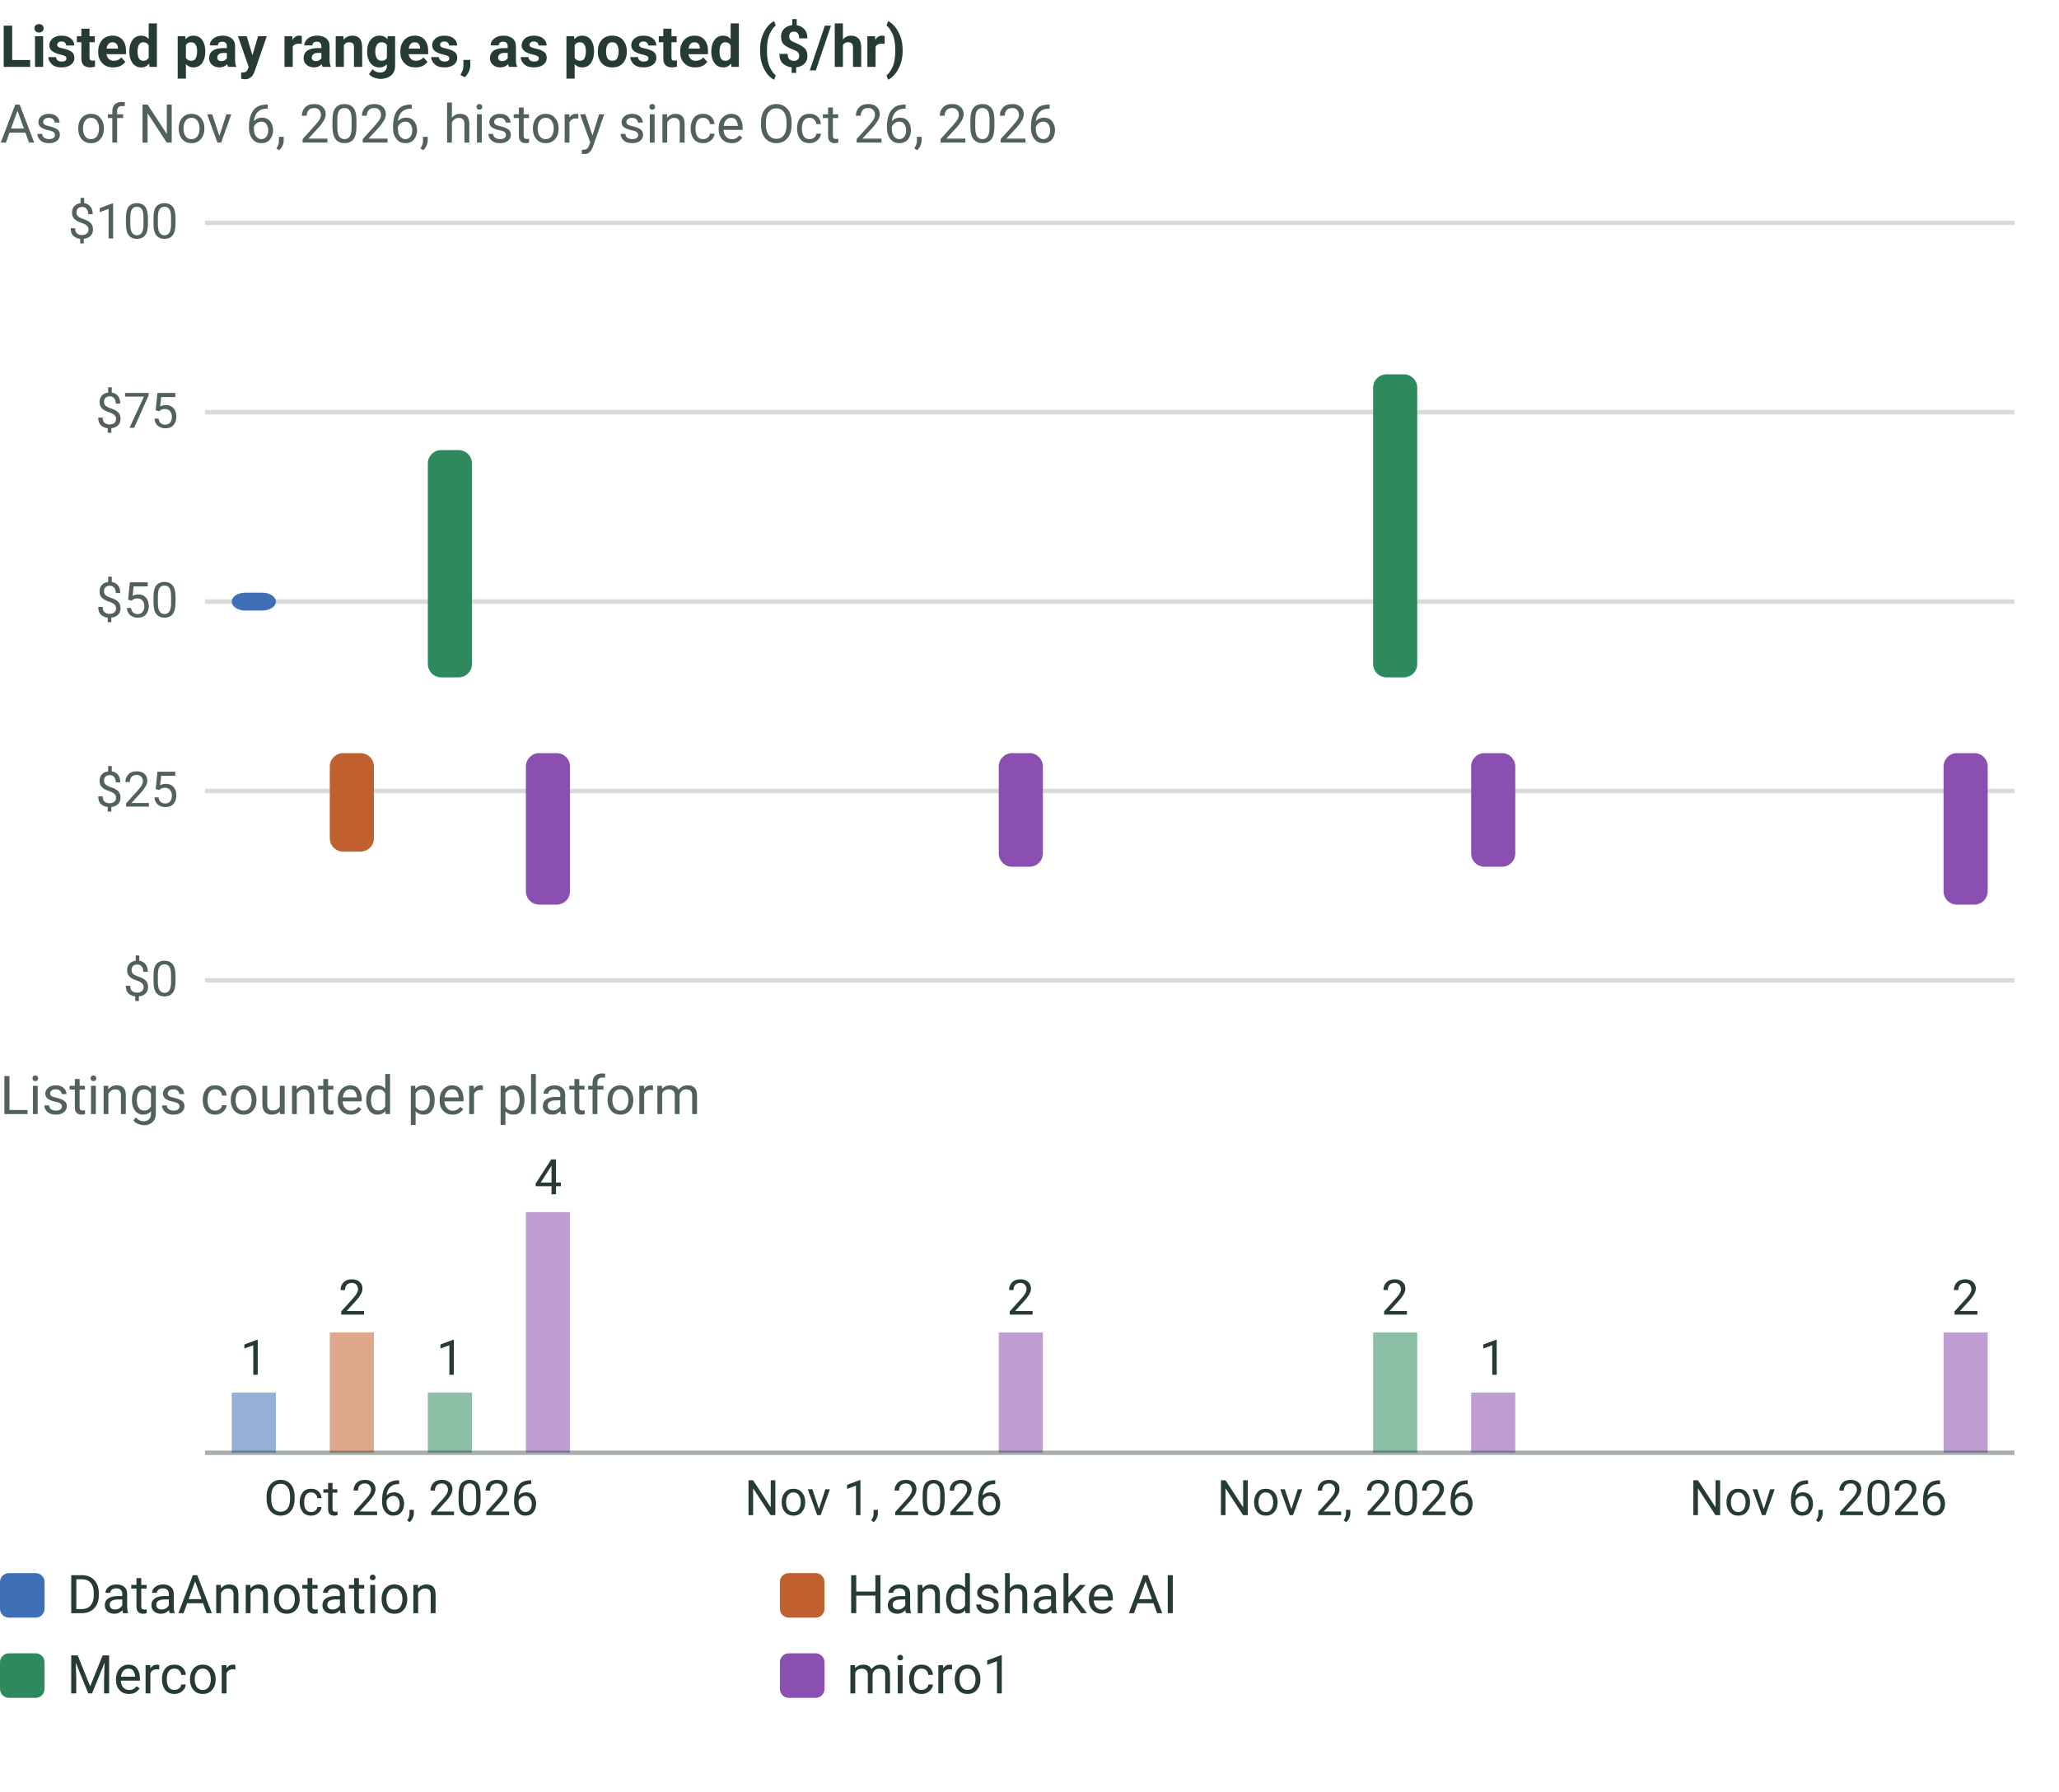
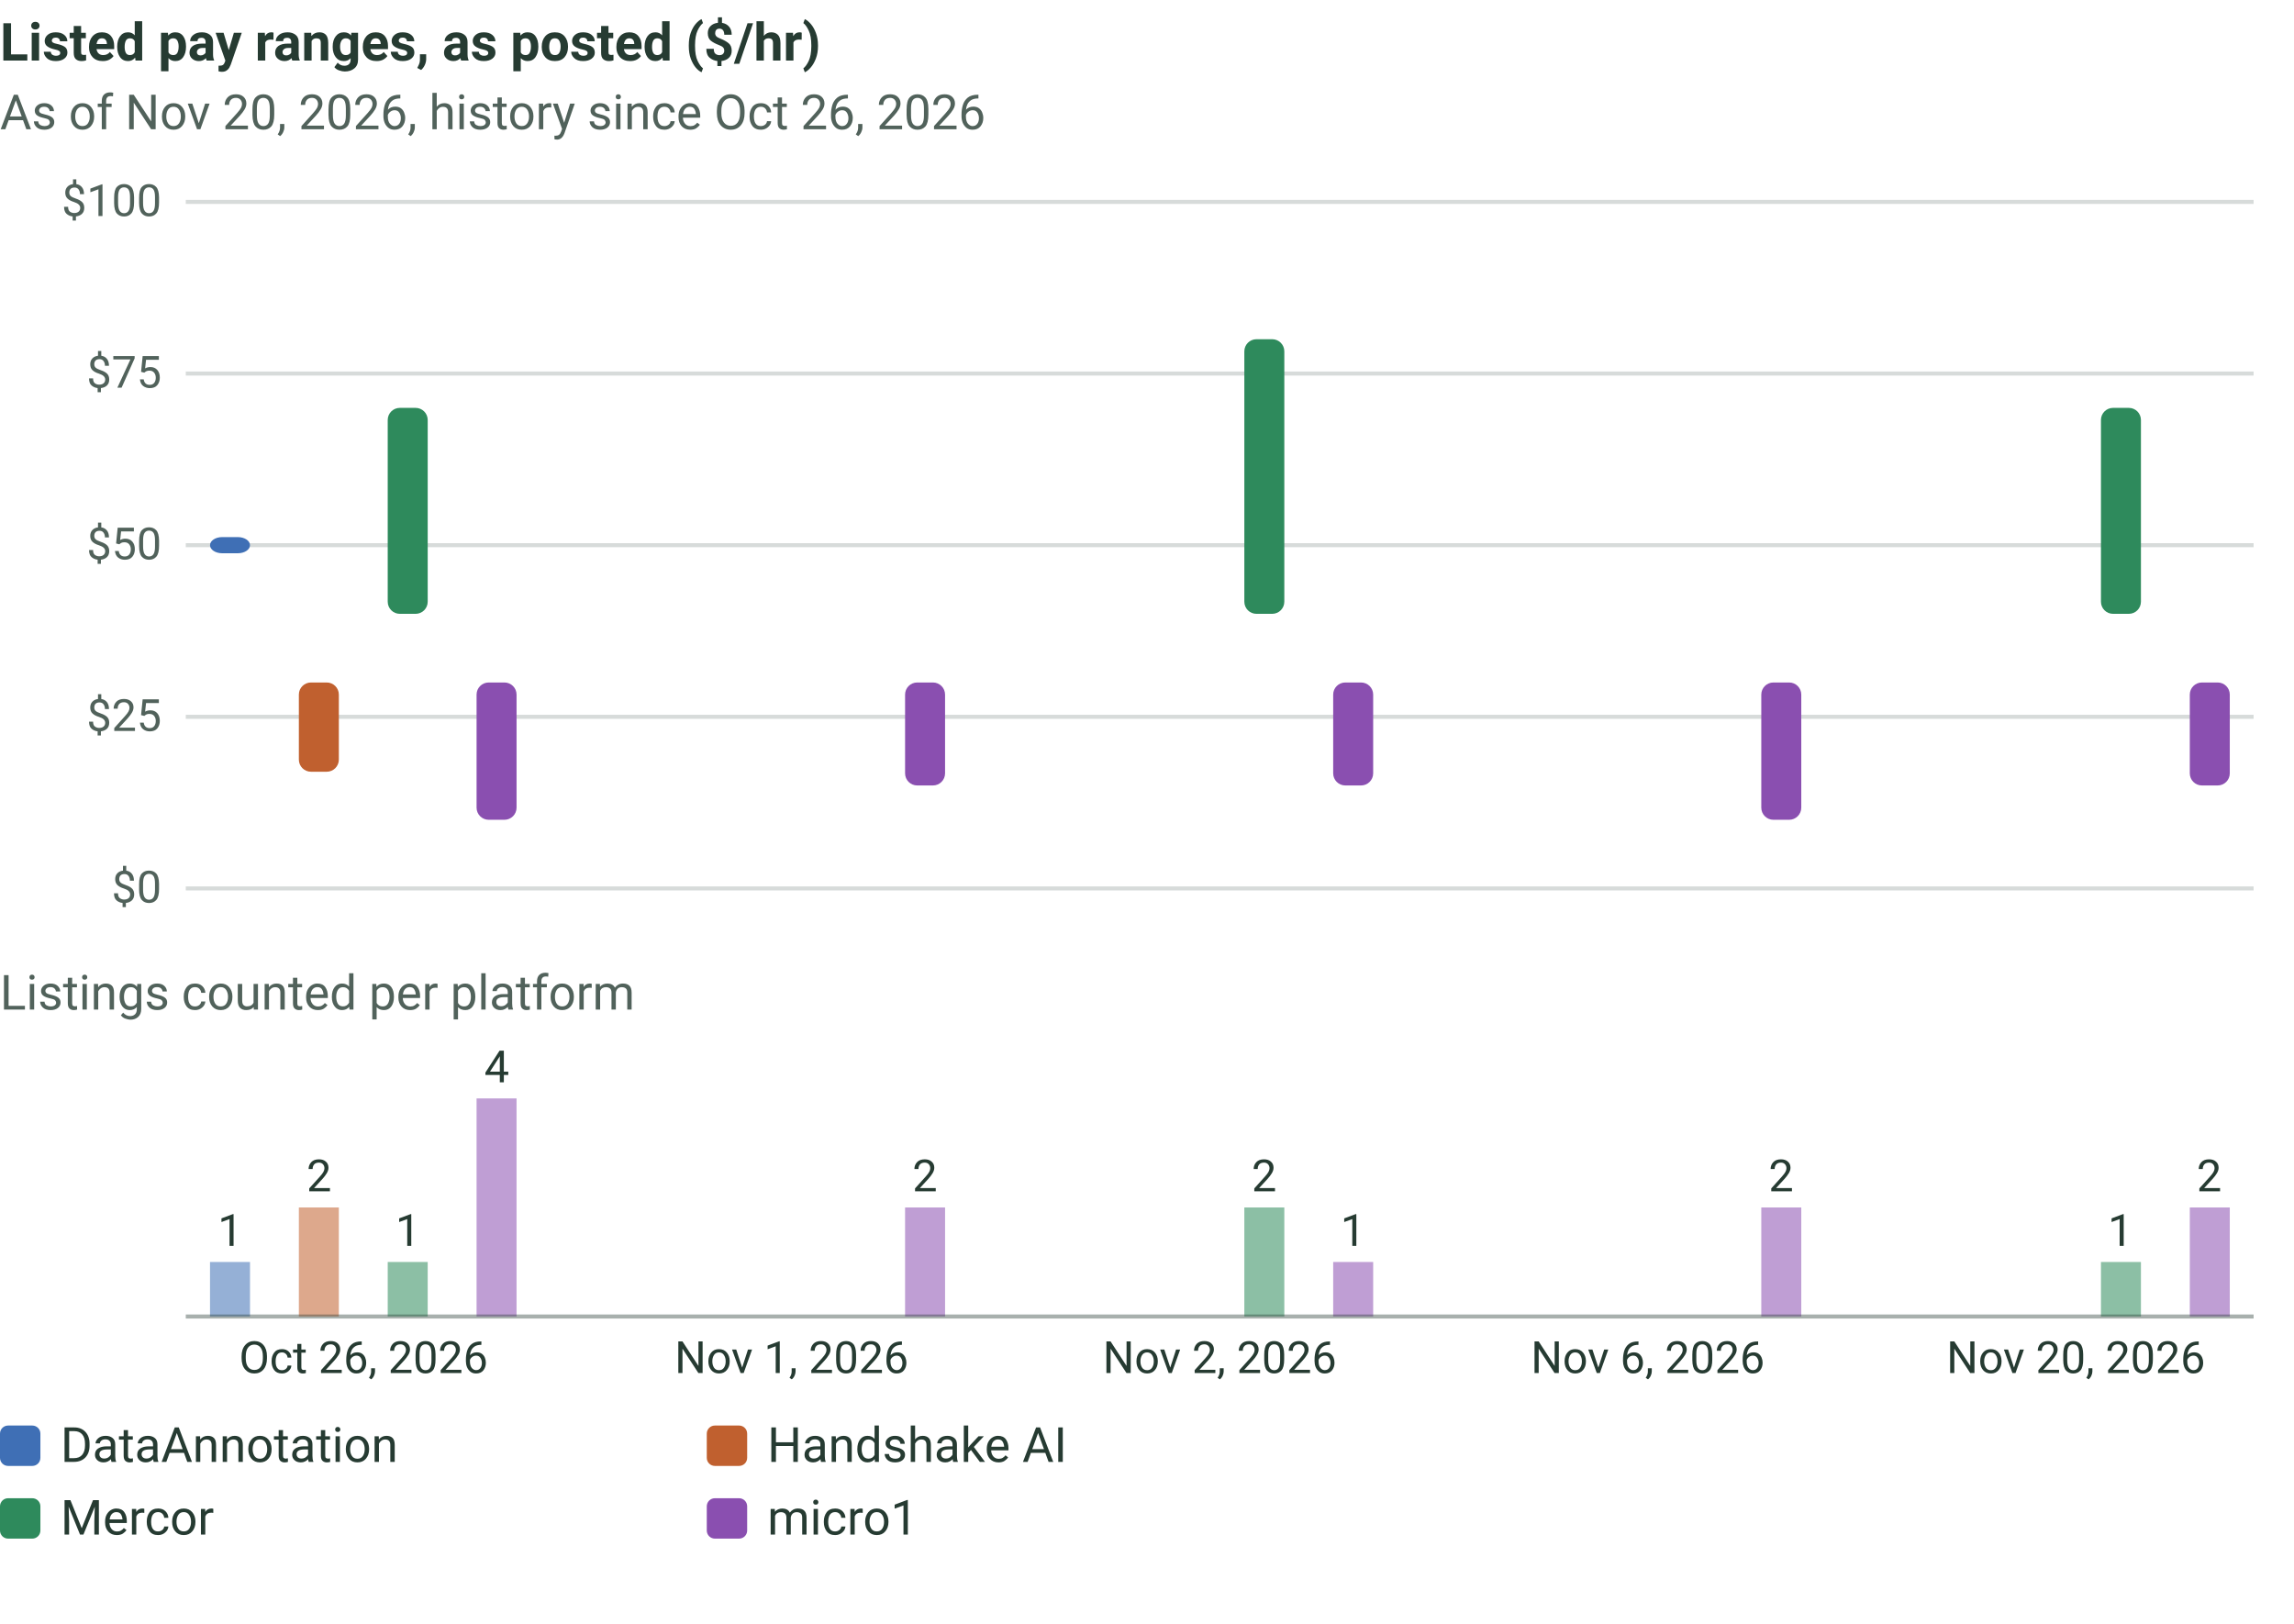
- <svg xmlns="http://www.w3.org/2000/svg" class="pt-chart-svg" viewBox="0 0 462 402" width="100%" role="img" aria-labelledby="ptc-general-title ptc-general-desc" preserveAspectRatio="xMinYMin meet" font-family="system-ui, -apple-system, Segoe UI, Roboto, sans-serif" font-size="12" style="max-width:462px;height:auto;color:#263b32;background:#fffdf6">
+ <svg xmlns="http://www.w3.org/2000/svg" class="pt-chart-svg" viewBox="0 0 568 402" width="100%" role="img" aria-labelledby="ptc-general-title ptc-general-desc" preserveAspectRatio="xMinYMin meet" font-family="system-ui, -apple-system, Segoe UI, Roboto, sans-serif" font-size="12" style="max-width:568px;height:auto;color:#263b32;background:#fffdf6">
  <text x="0" y="15" font-weight="700" font-size="13" fill="currentColor">Listed pay ranges, as posted ($/hr)</text>
-   <text x="0" y="32" font-size="12" fill="currentColor" opacity=".8">As of Nov 6, 2026, history since Oct 26, 2026</text>
-   <line x1="46" x2="452" y1="220.0" y2="220.0" stroke="currentColor" stroke-opacity=".18" />
+   <text x="0" y="32" font-size="12" fill="currentColor" opacity=".8">As of Nov 20, 2026, history since Oct 26, 2026</text>
+   <line x1="46" x2="558" y1="220.0" y2="220.0" stroke="currentColor" stroke-opacity=".18" />
  <text x="40" y="223.5" text-anchor="end" font-size="11" fill="currentColor" opacity=".8">$0</text>
-   <line x1="46" x2="452" y1="177.5" y2="177.5" stroke="currentColor" stroke-opacity=".18" />
+   <line x1="46" x2="558" y1="177.5" y2="177.5" stroke="currentColor" stroke-opacity=".18" />
  <text x="40" y="181.0" text-anchor="end" font-size="11" fill="currentColor" opacity=".8">$25</text>
-   <line x1="46" x2="452" y1="135.0" y2="135.0" stroke="currentColor" stroke-opacity=".18" />
+   <line x1="46" x2="558" y1="135.0" y2="135.0" stroke="currentColor" stroke-opacity=".18" />
  <text x="40" y="138.5" text-anchor="end" font-size="11" fill="currentColor" opacity=".8">$50</text>
-   <line x1="46" x2="452" y1="92.5" y2="92.5" stroke="currentColor" stroke-opacity=".18" />
+   <line x1="46" x2="558" y1="92.5" y2="92.5" stroke="currentColor" stroke-opacity=".18" />
  <text x="40" y="96.0" text-anchor="end" font-size="11" fill="currentColor" opacity=".8">$75</text>
-   <line x1="46" x2="452" y1="50.0" y2="50.0" stroke="currentColor" stroke-opacity=".18" />
+   <line x1="46" x2="558" y1="50.0" y2="50.0" stroke="currentColor" stroke-opacity=".18" />
  <text x="40" y="53.5" text-anchor="end" font-size="11" fill="currentColor" opacity=".8">$100</text>
  <rect x="52.0" y="133.0" width="9.9" height="4.0" rx="3" fill="#3f6fb5" />
  <rect x="52.0" y="312.5" width="9.9" height="13.5" fill="#3f6fb5" fill-opacity=".55" />
  <text x="57.0" y="308.5" text-anchor="middle" font-size="11" fill="currentColor">1</text>
  <rect x="74.0" y="169.0" width="9.9" height="22.1" rx="3" fill="#c0602f" />
  <rect x="74.0" y="299.0" width="9.9" height="27.0" fill="#c0602f" fill-opacity=".55" />
  <text x="79.0" y="295.0" text-anchor="middle" font-size="11" fill="currentColor">2</text>
  <rect x="96.0" y="101.0" width="9.9" height="51.0" rx="3" fill="#2e8a5c" />
  <rect x="96.0" y="312.5" width="9.9" height="13.5" fill="#2e8a5c" fill-opacity=".55" />
  <text x="101.0" y="308.5" text-anchor="middle" font-size="11" fill="currentColor">1</text>
  <rect x="118.0" y="169.0" width="9.9" height="34.0" rx="3" fill="#8a4fb0" />
  <rect x="118.0" y="272.0" width="9.9" height="54.0" fill="#8a4fb0" fill-opacity=".55" />
  <text x="123.0" y="268.0" text-anchor="middle" font-size="11" fill="currentColor">4</text>
  <text x="90.0" y="340" text-anchor="middle" font-size="11" fill="currentColor">Oct 26, 2026</text>
  <rect x="224.1" y="169.0" width="9.9" height="25.5" rx="3" fill="#8a4fb0" />
  <rect x="224.1" y="299.0" width="9.9" height="27.0" fill="#8a4fb0" fill-opacity=".55" />
  <text x="229.0" y="295.0" text-anchor="middle" font-size="11" fill="currentColor">2</text>
  <text x="196.0" y="340" text-anchor="middle" font-size="11" fill="currentColor">Nov 1, 2026</text>
  <rect x="308.1" y="84.0" width="9.9" height="68.0" rx="3" fill="#2e8a5c" />
  <rect x="308.1" y="299.0" width="9.9" height="27.0" fill="#2e8a5c" fill-opacity=".55" />
  <text x="313.0" y="295.0" text-anchor="middle" font-size="11" fill="currentColor">2</text>
  <rect x="330.1" y="169.0" width="9.9" height="25.5" rx="3" fill="#8a4fb0" />
  <rect x="330.1" y="312.5" width="9.9" height="13.5" fill="#8a4fb0" fill-opacity=".55" />
  <text x="335.0" y="308.5" text-anchor="middle" font-size="11" fill="currentColor">1</text>
  <text x="302.0" y="340" text-anchor="middle" font-size="11" fill="currentColor">Nov 2, 2026</text>
  <rect x="436.1" y="169.0" width="9.9" height="34.0" rx="3" fill="#8a4fb0" />
  <rect x="436.1" y="299.0" width="9.9" height="27.0" fill="#8a4fb0" fill-opacity=".55" />
  <text x="441.0" y="295.0" text-anchor="middle" font-size="11" fill="currentColor">2</text>
  <text x="408.0" y="340" text-anchor="middle" font-size="11" fill="currentColor">Nov 6, 2026</text>
-   <line x1="46" x2="452" y1="326" y2="326" stroke="currentColor" stroke-opacity=".4" />
+   <rect x="520.2" y="101.0" width="9.9" height="51.0" rx="3" fill="#2e8a5c" />
+   <rect x="520.2" y="312.5" width="9.9" height="13.5" fill="#2e8a5c" fill-opacity=".55" />
+   <text x="525.0" y="308.5" text-anchor="middle" font-size="11" fill="currentColor">1</text>
+   <rect x="542.2" y="169.0" width="9.9" height="25.5" rx="3" fill="#8a4fb0" />
+   <rect x="542.2" y="299.0" width="9.9" height="27.0" fill="#8a4fb0" fill-opacity=".55" />
+   <text x="547.0" y="295.0" text-anchor="middle" font-size="11" fill="currentColor">2</text>
+   <text x="514.0" y="340" text-anchor="middle" font-size="11" fill="currentColor">Nov 20, 2026</text>
+   <line x1="46" x2="558" y1="326" y2="326" stroke="currentColor" stroke-opacity=".4" />
  <text x="0" y="250" font-size="12" fill="currentColor" opacity=".8">Listings counted per platform</text>
  <rect x="0" y="353" width="10" height="10" rx="2" fill="#3f6fb5" />
  <text x="15" y="362" font-size="12" fill="currentColor">DataAnnotation</text>
  <rect x="175" y="353" width="10" height="10" rx="2" fill="#c0602f" />
  <text x="190" y="362" font-size="12" fill="currentColor">Handshake AI</text>
  <rect x="0" y="371" width="10" height="10" rx="2" fill="#2e8a5c" />
  <text x="15" y="380" font-size="12" fill="currentColor">Mercor</text>
  <rect x="175" y="371" width="10" height="10" rx="2" fill="#8a4fb0" />
  <text x="190" y="380" font-size="12" fill="currentColor">micro1</text>
</svg>
